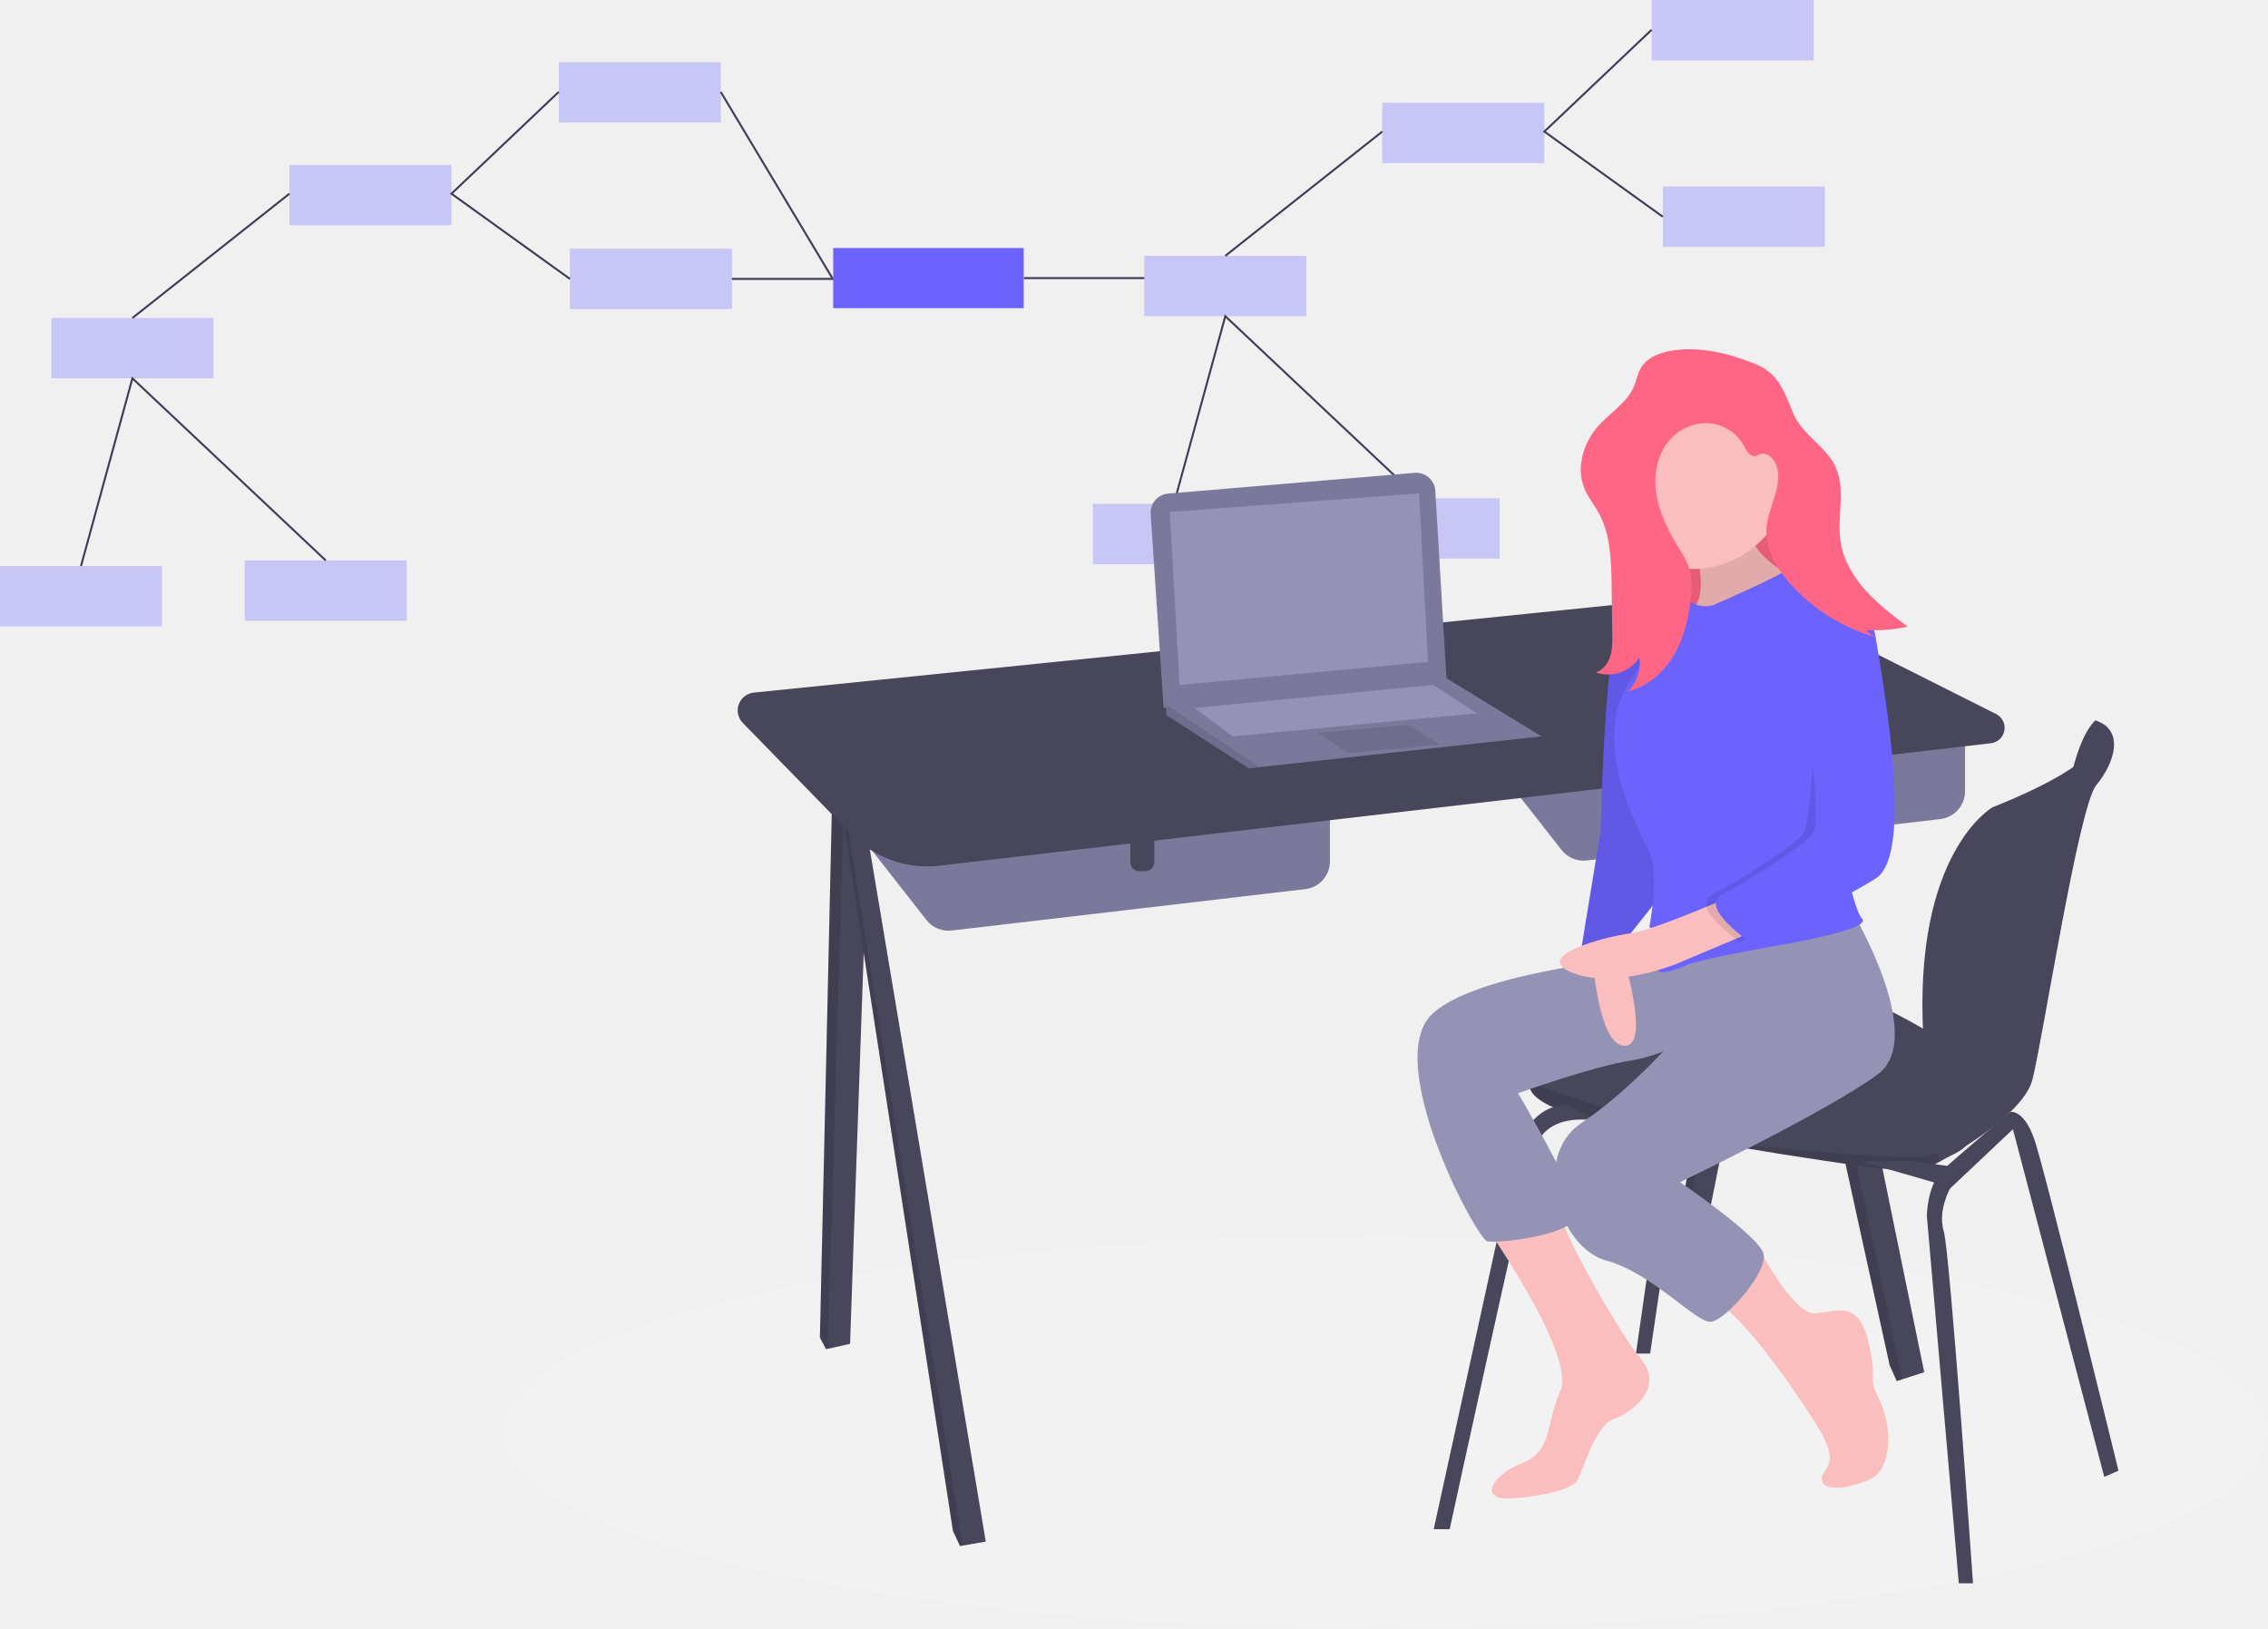
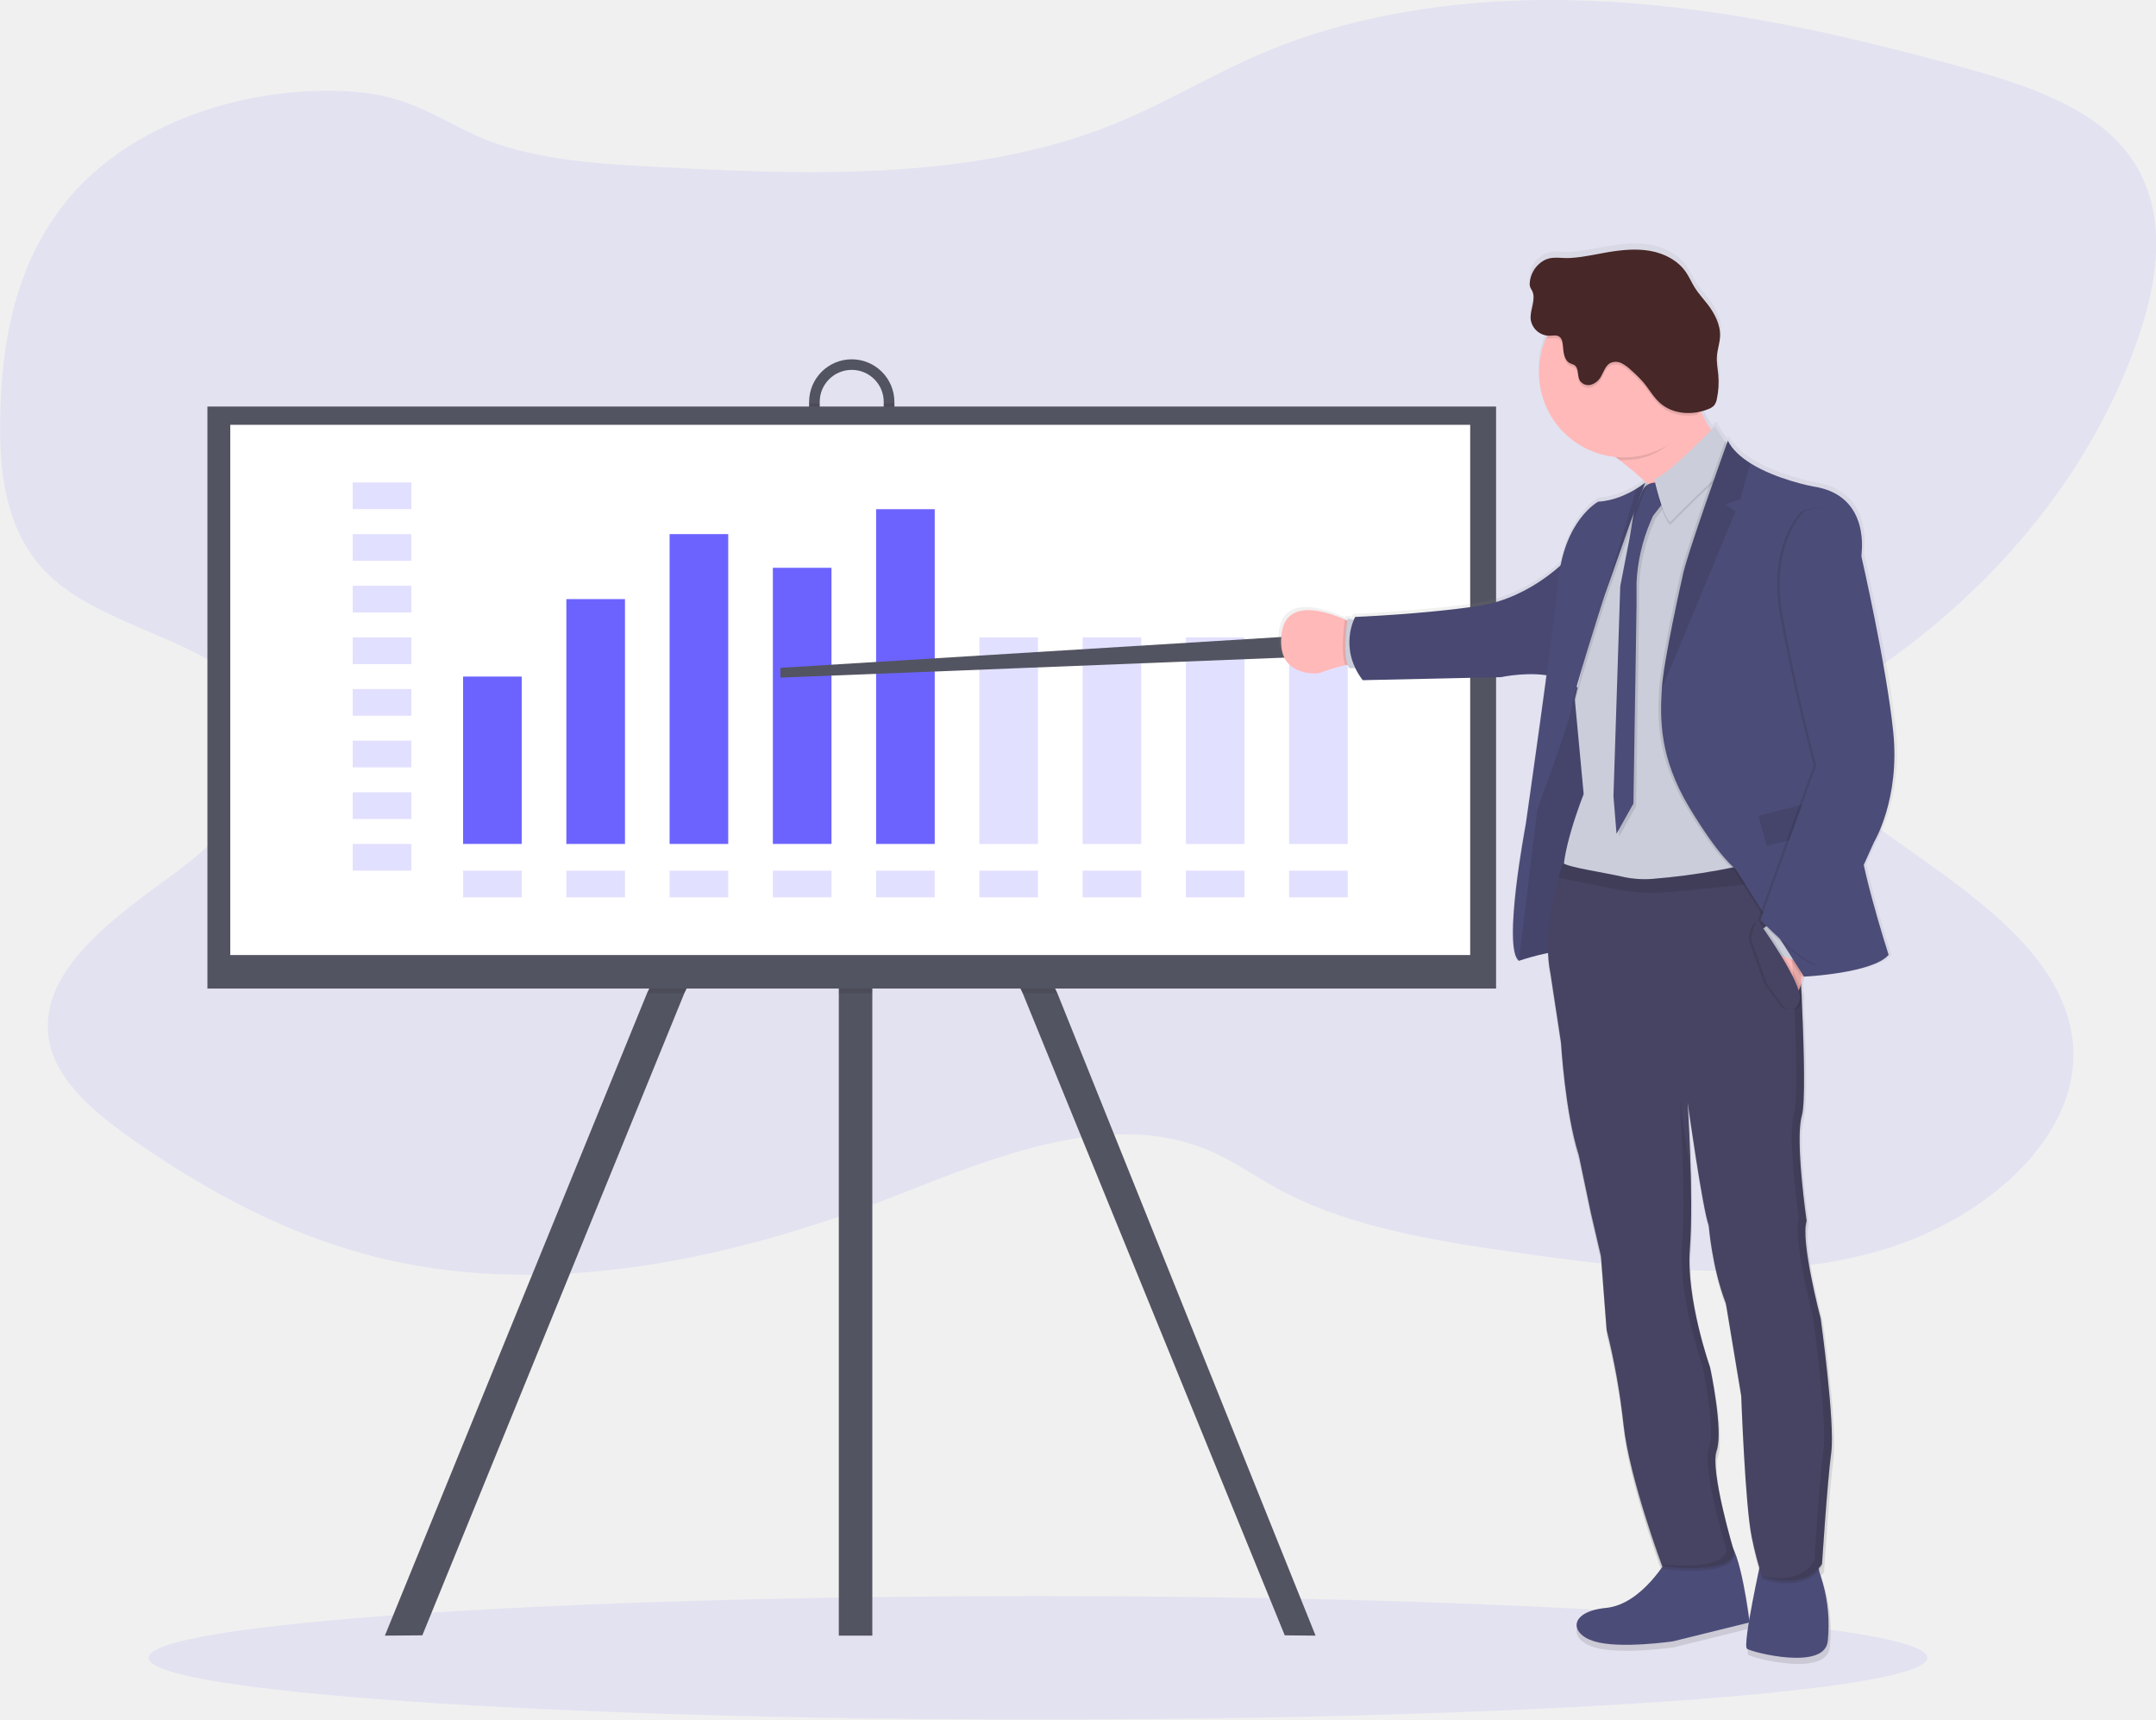
- <svg xmlns="http://www.w3.org/2000/svg" id="e87ddc62-7528-42a5-8b37-f74ed0351019" data-name="Layer 1" width="1131" height="812.206" viewBox="0 0 1131 812.206">
-   <rect x="689.328" y="51.267" width="80.802" height="30.092" fill="#6c63ff" opacity="0.3" />
-   <rect x="823.626" width="80.802" height="30.092" fill="#6c63ff" opacity="0.3" />
-   <rect x="829.198" y="93.061" width="80.802" height="30.092" fill="#6c63ff" opacity="0.3" />
-   <rect x="570.634" y="127.611" width="80.802" height="30.092" fill="#6c63ff" opacity="0.3" />
-   <rect x="545" y="251.321" width="80.802" height="30.092" fill="#6c63ff" opacity="0.3" />
-   <rect x="667.038" y="248.534" width="80.802" height="30.092" fill="#6c63ff" opacity="0.3" />
-   <polyline points="823.626 14.856 770.13 65.616 829.198 108.107" fill="none" stroke="#3f3d56" stroke-miterlimit="10" />
-   <line x1="689.328" y1="65.616" x2="611.034" y2="127.611" fill="none" stroke="#3f3d56" stroke-miterlimit="10" />
-   <polyline points="585.401 251.297 611.034 157.702 707.439 248.534" fill="none" stroke="#3f3d56" stroke-miterlimit="10" />
-   <rect x="144.328" y="82.267" width="80.802" height="30.092" fill="#6c63ff" opacity="0.3" />
-   <rect x="278.626" y="31" width="80.802" height="30.092" fill="#6c63ff" opacity="0.3" />
-   <rect x="284.198" y="124.061" width="80.802" height="30.092" fill="#6c63ff" opacity="0.3" />
-   <rect x="25.634" y="158.611" width="80.802" height="30.092" fill="#6c63ff" opacity="0.3" />
-   <rect y="282.321" width="80.802" height="30.092" fill="#6c63ff" opacity="0.3" />
-   <rect x="122.038" y="279.534" width="80.802" height="30.092" fill="#6c63ff" opacity="0.3" />
-   <polyline points="278.626 45.856 225.13 96.616 284.198 139.107" fill="none" stroke="#3f3d56" stroke-miterlimit="10" />
-   <line x1="144.328" y1="96.616" x2="66.034" y2="158.611" fill="none" stroke="#3f3d56" stroke-miterlimit="10" />
-   <polyline points="40.401 282.297 66.034 188.702 162.439 279.534" fill="none" stroke="#3f3d56" stroke-miterlimit="10" />
-   <line x1="365" y1="139.107" x2="456.634" y2="139.107" fill="none" stroke="#3f3d56" stroke-miterlimit="10" />
-   <rect x="415.5" y="123.706" width="95" height="30" fill="#6c63ff" />
-   <line x1="510.623" y1="138.706" x2="570.634" y2="138.706" fill="none" stroke="#3f3d56" stroke-miterlimit="10" />
-   <line x1="415.045" y1="138.706" x2="359.427" y2="45.856" fill="none" stroke="#3f3d56" stroke-miterlimit="10" />
-   <ellipse cx="691" cy="714.206" rx="440" ry="98" fill="#f2f2f2" />
-   <polygon points="894.984 391.611 852.078 606.582 842.79 606.582 841.768 604.994 838.809 600.39 875.964 399.572 881.604 397.21 894.984 391.611" fill="#47465a" />
-   <polygon points="881.604 397.21 841.768 604.994 838.809 600.39 875.964 399.572 881.604 397.21" opacity="0.1" />
-   <polygon points="959.564 684.432 948.533 687.988 945.852 688.855 942.313 680.893 881.604 403.96 887.916 402.545 901.177 399.572 959.564 684.432" fill="#47465a" />
-   <polygon points="948.533 687.988 945.852 688.855 942.313 680.893 881.604 403.96 887.916 402.545 948.533 687.988" opacity="0.1" />
-   <polygon points="433.636 391.611 423.905 670.277 412.753 672.754 411.962 672.931 408.865 667.181 415.058 394.264 421.016 393.415 433.636 391.611" fill="#47465a" />
-   <polygon points="421.016 393.415 412.753 672.754 411.962 672.931 408.865 667.181 415.058 394.264 421.016 393.415" opacity="0.1" />
-   <polygon points="491.581 768.917 480.045 770.907 478.753 771.128 475.215 763.609 419.039 399.572 420.658 399.081 429.213 396.476 491.581 768.917" fill="#47465a" />
-   <polygon points="480.045 770.907 478.753 771.128 475.215 763.609 419.039 399.572 420.658 399.081 480.045 770.907" opacity="0.1" />
-   <path d="M770.246,412.949l42.951,54.882a13.928,13.928,0,0,0,12.588,5.249l176.318-20.65a13.928,13.928,0,0,0,12.308-13.833v-40.688Z" transform="translate(-34.5 -43.89695)" fill="#7a799c" />
-   <path d="M880.388,377.898h11.943a0,0,0,0,1,0,0v17.236a4.438,4.438,0,0,1-4.438,4.438H884.825a4.438,4.438,0,0,1-4.438-4.438V377.898A0,0,0,0,1,880.388,377.898Z" fill="#47465a" />
-   <path d="M453.539,447.893l42.951,54.882a13.928,13.928,0,0,0,12.588,5.249l176.318-20.65A13.928,13.928,0,0,0,697.704,473.541V432.853Z" transform="translate(-34.5 -43.89695)" fill="#7a799c" />
-   <path d="M563.68,412.842h11.943a0,0,0,0,1,0,0v17.236a4.438,4.438,0,0,1-4.438,4.438H568.118a4.438,4.438,0,0,1-4.438-4.438V412.842A0,0,0,0,1,563.68,412.842Z" fill="#47465a" />
-   <path d="M502.885,475.688l524.459-61.09a7.713,7.713,0,0,0,2.578-14.549l-93.817-47.182a108.587,108.587,0,0,0-59.802-11.017L410.361,389.36a8.918,8.918,0,0,0-5.459,15.095l54.259,55.668A52.673,52.673,0,0,0,502.885,475.688Z" transform="translate(-34.5 -43.89695)" fill="#47465a" />
-   <path d="M1085.044,406.318l-5.61-3.101s-6.056,4.458-10.99,23.24,9.221.204,9.221.204l6.193-12.828Z" transform="translate(-34.5 -43.89695)" fill="#47465a" />
-   <path d="M1025.027,578.38s-5.75,26.982-8.404,34.502c-1.3,3.68-7.582,7.046-14.544,9.621a97.379,97.379,0,0,1-19.073,4.976c-7.52.885-103.947-14.155-150.834-24.328-31.587-6.852-35.669-14.712-34.971-19.109a6.38,6.38,0,0,1,1.796-3.45s46.444-31.405,62.811-46.444,48.656-3.096,84.042,3.096S1025.027,578.38,1025.027,578.38Z" transform="translate(-34.5 -43.89695)" fill="#47465a" />
-   <path d="M1079.434,403.217s21.674,14.155-51.31,43.348c0,0-39.669,22.367-34.505,114.503a25.27,25.27,0,0,0,3.673,11.702c7.53,12.385,23.666,43.737-3.227,47.63V627.478s48.656-24.328,53.964-45.117,23.001-136.237,31.848-146.853S1094.473,408.083,1079.434,403.217Z" transform="translate(-34.5 -43.89695)" fill="#47465a" />
-   <path d="M1002.079,622.502a97.379,97.379,0,0,1-19.073,4.976c-7.52.885-103.947-14.155-150.834-24.328-31.587-6.852-35.669-14.712-34.971-19.109,20.763,7.099,88.183,29.632,112.378,31.494,28.751,2.212,83.68,8.36,87.842,4.18C999.023,618.105,1000.664,619.804,1002.079,622.502Z" transform="translate(-34.5 -43.89695)" opacity="0.1" />
-   <path d="M749.457,806.621l42.021-191.971s7.52-20.347,24.77-19.462L832.172,603.15s-26.54-6.193-32.29,14.155S757.419,806.621,757.419,806.621Z" transform="translate(-34.5 -43.89695)" fill="#47465a" />
-   <polygon points="815.808 675.143 832.616 557.926 840.136 557.926 822.885 675.143 815.808 675.143" fill="#47465a" />
-   <path d="M1011.315,833.603l-15.924-183.124s0-15.482,7.962-23.001,33.665-28.97,33.665-28.97,6.587-1.551,11.895,13.489,42.021,165.431,42.021,165.431l-7.077,3.096L1038.297,607.131l-31.405,29.636s-6.193,11.058-3.096,21.232,14.597,175.604,14.597,175.604Z" transform="translate(-34.5 -43.89695)" fill="#47465a" />
-   <polygon points="927.717 579.158 967.526 590.658 976.373 582.254 953.372 579.158 927.717 579.158" fill="#47465a" />
-   <path d="M608.313,300.201l6.455,96.824,141.103-13.712-5.615-94.649a9.52,9.52,0,0,0-10.301-8.922L617.013,290.082A9.52,9.52,0,0,0,608.313,300.201Z" transform="translate(-34.5 -43.89695)" fill="#7a799c" />
-   <polygon points="768.7 367.282 628.039 382.627 622.731 383.206 581.595 356.667 581.595 350.916 721.37 338.328 768.7 367.282" fill="#7a799c" />
-   <polygon points="628.039 382.627 622.731 383.206 581.595 356.667 581.595 351.518 628.039 382.627" opacity="0.1" />
-   <polygon points="583.364 255.373 588.23 341.627 712.082 330.127 707.658 246.084 583.364 255.373" fill="#9493b6" />
-   <polygon points="657.233 365.513 672.272 375.687 717.832 371.263 702.35 361.532 657.233 365.513" opacity="0.1" />
-   <polygon points="595.749 353.128 614.769 367.282 736.41 355.782 714.736 341.627 595.749 353.128" fill="#9493b6" />
-   <rect x="811.605" y="222.42" width="89.793" height="89.793" fill="#ff6584" />
-   <rect x="811.605" y="222.42" width="89.793" height="89.793" opacity="0.1" />
-   <path d="M877.029,307.871s12.667,34.306,0,40.639,45.389,0,45.389,0l16.361-13.195s-36.945-10.556-31.667-34.834S877.029,307.871,877.029,307.871Z" transform="translate(-34.5 -43.89695)" fill="#fbbebe" />
-   <path d="M877.029,307.871s12.667,34.306,0,40.639,45.389,0,45.389,0l16.361-13.195s-36.945-10.556-31.667-34.834S877.029,307.871,877.029,307.871Z" transform="translate(-34.5 -43.89695)" opacity="0.1" />
-   <path d="M773.056,651.986s47.501,67.029,39.584,85.501-3.694,30.084-19.528,36.417-20.056,17.945-6.333,17.417,31.667-4.222,34.306-8.972,8.972-27.445,17.945-30.611S864.89,736.431,852.751,721.653s-42.725-69.21-40.363-74.717S773.056,651.986,773.056,651.986Z" transform="translate(-34.5 -43.89695)" fill="#fbbebe" />
-   <path d="M872.279,519.512s-98.168,6.333-123.501,30.084,22.167,112.418,27.445,113.474,46.445-3.167,44.862-14.778-29.556-59.112-29.556-59.112,36.417-13.195,56.473-16.361,42.223-17.945,42.223-17.945Z" transform="translate(-34.5 -43.89695)" fill="#9493b6" />
-   <path d="M827.417,504.734s1.583,58.584,16.361,60.695,0-44.862,0-44.862l-.528-17.945Z" transform="translate(-34.5 -43.89695)" fill="#fbbebe" />
-   <path d="M872.279,351.149s-27.445-7.917-32.723,13.195-6.861,93.946-6.861,93.946l-9.5,58.056s17.417-5.278,21.111-2.639l22.167-27.973Z" transform="translate(-34.5 -43.89695)" fill="#6c63ff" />
-   <path d="M872.279,351.149s-27.445-7.917-32.723,13.195-6.861,93.946-6.861,93.946l-9.5,58.056s17.417-5.278,21.111-2.639l22.167-27.973Z" transform="translate(-34.5 -43.89695)" opacity="0.1" />
-   <path d="M909.779,663.225s18.445,36.261,29.528,35.733,21.639-7.389,26.917,14.25-1.056,15.834,5.278,28.5,7.389,34.834-4.75,40.112-23.222,5.806-23.75,0,10.556-5.806-2.111-26.389-39.584-58.056-50.667-61.751S909.779,663.225,909.779,663.225Z" transform="translate(-34.5 -43.89695)" fill="#fbbebe" />
-   <path d="M957.78,497.873s38,63.334,13.195,81.806-98.696,53.834-98.696,53.834,39.584,26.917,41.695,35.889-19,33.25-26.389,33.778-29.028-24.278-52.251-30.611-37.473-51.723-12.139-68.612,49.084-44.862,49.084-44.862l-7.385-40.634Z" transform="translate(-34.5 -43.89695)" fill="#9493b6" />
-   <path d="M924.84,286.664c0,22.444-22.991,40.999-45.436,40.999a40.639,40.639,0,1,1,0-81.279C901.849,246.384,924.84,264.219,924.84,286.664Z" transform="translate(-34.5 -43.89695)" fill="#fbbebe" />
-   <path d="M889.696,345.343s36.417-15.834,36.417-17.945,21.111,4.75,25.861,8.972,7.389,3.694,10.556,12.139-15.834,87.084-15.834,87.084,10.556,60.695,16.361,66.501S916.085,516.345,916.085,516.345s-34.834,6.333-40.639,8.972-16.361,6.333-14.25,0,11.083-11.083-4.222-19c0,0,5.278-25.861,0-37.473s-29.556-53.834-10.028-84.445,28.5-41.695,28.5-41.695S882.307,348.51,889.696,345.343Z" transform="translate(-34.5 -43.89695)" fill="#6c63ff" />
-   <path d="M901.307,489.428S860.14,507.687,847.737,509.377s-49.876,11.19-29.292,19.635,51.723-4.222,51.723-4.222l43.806-18.472Z" transform="translate(-34.5 -43.89695)" fill="#fbbebe" />
-   <path d="M945.629,343.724s15.202-7.353,19.424,18.508,19,107.668,0,119.807-62.806,31.667-62.806,31.667-25.861-17.417-13.722-23.75,41.167-24.278,45.389-30.611,8.488-77.027,1.099-88.638S945.629,343.724,945.629,343.724Z" transform="translate(-34.5 -43.89695)" opacity="0.1" />
-   <path d="M944.585,337.427s21.111-1.056,25.334,24.806,19,107.668,0,119.807-62.806,31.667-62.806,31.667-25.861-17.417-13.722-23.75,41.167-24.278,45.389-30.611S935.613,387.038,928.224,375.427,944.585,337.427,944.585,337.427Z" transform="translate(-34.5 -43.89695)" fill="#6c63ff" />
-   <path d="M869.394,218.612c-6.479.882-13.429,3.252-16.689,8.92-1.595,2.774-2.111,6.027-3.34,8.982-3.391,8.153-11.628,13.021-17.574,19.548-7.75,8.507-11.598,21.326-7.028,31.887,1.77,4.09,4.644,7.593,6.824,11.48,6.081,10.843,6.405,23.865,6.578,36.296l.34,24.441c.052,3.732.093,7.54-1.03,11.099s-3.633,6.893-7.192,8.017a18.64,18.64,0,0,0,21.708-7.413,19.049,19.049,0,0,1-5.822,16.899c9.676-2.279,17.79-9.316,22.902-17.842s7.482-18.442,8.545-28.326c.562-5.228.76-10.633-.892-15.625-1.163-3.516-3.192-6.668-5.118-9.83-4.966-8.154-9.437-16.826-11.037-26.238s.006-19.738,6.118-27.072a24.454,24.454,0,0,1,19.315-8.856,21.503,21.503,0,0,1,17.928,10.975c1.412,2.658,3.421,6.26,6.282,5.326a15.523,15.523,0,0,0,1.549-.761c3.19-1.452,6.814,1.413,8.221,4.623,4.437,10.127-3.738,21.181-4.583,32.205-.786,10.255,4.931,19.926,11.765,27.612a90.717,90.717,0,0,0,44.353,27.25,12.449,12.449,0,0,1-6.434-3.997,84.47,84.47,0,0,0,20.757-1.74c-7.426-5.596-14.905-11.24-21.105-18.171s-11.11-15.316-12.447-24.518c-1.794-12.35,2.805-25.723-2.454-37.041-4.808-10.347-16.732-16.129-21.087-26.674-4.423-10.712-7.291-20.017-19.002-24.68C896.962,220.299,883.204,216.732,869.394,218.612Z" transform="translate(-34.5 -43.89695)" fill="#ff6584" />
+ <svg xmlns="http://www.w3.org/2000/svg" id="b8be6891-8c6c-471d-9cef-5646484caaf2" data-name="Layer 1" width="1044.13" height="832.56" viewBox="0 0 1044.13 832.56">
+   <defs>
+     <linearGradient id="d33503b9-d00b-4906-a77e-d13cea74428d" x1="-19.7" y1="839.45" x2="-19.7" y2="151.58" gradientTransform="translate(866.57)" gradientUnits="userSpaceOnUse">
+       <stop offset="0" stop-color="gray" stop-opacity="0.25" />
+       <stop offset="0.54" stop-color="gray" stop-opacity="0.12" />
+       <stop offset="1" stop-color="gray" stop-opacity="0.1" />
+     </linearGradient>
+   </defs>
+   <ellipse cx="502.68" cy="802.68" rx="430.73" ry="29.88" fill="#6c63ff" opacity="0.1" />
+   <path d="M112,128.84c-26.84,31.42-33.63,71.25-34,109.44-.26,26.93,3.42,56.14,25.9,76,29.59,26.13,86.4,31.28,101.06,64.67,13,29.67-17.25,59.52-46.31,80.46s-62.43,46.58-57,77.76c3.44,19.91,22.31,35.54,41.13,48.66,35.78,25,76,46.87,121.34,57.51,82.26,19.28,171.11-.68,248.19-30.9,47.45-18.6,102.54-41.43,149.66-22.3,12.44,5.05,23,12.68,34.47,19,33.35,18.27,74.08,25,113.72,30.71,58.1,8.4,119.16,15.41,175.14.26s104.36-59.46,95.79-106.72c-8.08-44.52-59.52-73.54-100.51-103.95-14.46-10.73-29.18-24.95-25.58-40.56,2.86-12.38,16.32-21,28.32-29,63.16-42.34,109.58-100.79,130.92-164.88,10.08-30.24,13.72-65.08-8.77-90.58-18.14-20.57-49.23-30.45-78.8-38.58C971.8,50.75,915.56,38,857.85,34.56S740.52,37.68,689.29,59.45c-24.57,10.45-46.84,24.21-71.65,34.27-70.44,28.56-153.44,24.72-232,20.21-28.07-1.61-57.41-4.47-81.78-16.73-21-10.58-33-18.16-59-19.34C193.9,75.55,141.18,94.62,112,128.84Z" transform="translate(-77.94 -33.72)" fill="#6c63ff" opacity="0.1" />
+   <polygon points="414.46 310.36 413.36 312.63 406.23 327.28 331.44 480.85 204.53 791.81 186.39 791.95 313.37 480.85 399.9 303.15 406.23 306.28 413.36 309.81 414.46 310.36" fill="#535461" />
+   <polygon points="637.12 791.95 622.19 791.81 495.27 480.85 422.45 331.31 413.36 312.63 412.25 310.36 413.36 309.81 422.45 305.31 426.82 303.15 512.05 480.85 637.12 791.95" fill="#535461" />
+   <rect x="406.23" y="261.38" width="16.23" height="530.57" fill="#535461" />
+   <path d="M490.43,207.69a20.67,20.67,0,0,0-20.65,20.65v7.38a20.66,20.66,0,1,0,41.31,0v-7.38A20.68,20.68,0,0,0,490.43,207.69Zm15.49,28a15.49,15.49,0,0,1-31,0v-7.38a15.49,15.49,0,1,1,31,0Z" transform="translate(-77.94 -33.72)" fill="#535461" />
+   <polygon points="512.05 480.85 495.27 480.85 422.45 331.31 422.45 480.85 406.23 480.85 406.23 327.28 331.44 480.85 313.37 480.85 399.9 303.15 406.23 306.28 406.23 261.38 422.45 261.38 422.45 305.31 426.82 303.15 512.05 480.85" opacity="0.1" />
+   <path d="M511.09,229.08v6.64a20.66,20.66,0,1,1-41.31,0v-6.64h5.16v6.64a15.49,15.49,0,0,0,31,0v-6.64Z" transform="translate(-77.94 -33.72)" opacity="0.1" />
+   <rect x="100.45" y="196.84" width="624.09" height="281.8" fill="#535461" />
+   <rect x="111.52" y="205.69" width="600.48" height="256.72" fill="#fff" />
+   <g opacity="0.2">
+     <rect x="170.82" y="233.6" width="28.39" height="12.93" fill="#6c63ff" />
+   </g>
+   <g opacity="0.2">
+     <rect x="170.82" y="258.61" width="28.39" height="12.93" fill="#6c63ff" />
+   </g>
+   <g opacity="0.2">
+     <rect x="170.82" y="283.61" width="28.39" height="12.93" fill="#6c63ff" />
+   </g>
+   <g opacity="0.2">
+     <rect x="170.82" y="308.61" width="28.39" height="12.93" fill="#6c63ff" />
+   </g>
+   <g opacity="0.2">
+     <rect x="170.82" y="333.62" width="28.39" height="12.93" fill="#6c63ff" />
+   </g>
+   <g opacity="0.2">
+     <rect x="170.82" y="358.62" width="28.39" height="12.93" fill="#6c63ff" />
+   </g>
+   <g opacity="0.2">
+     <rect x="170.82" y="383.62" width="28.39" height="12.93" fill="#6c63ff" />
+   </g>
+   <g opacity="0.2">
+     <rect x="170.82" y="408.62" width="28.39" height="12.93" fill="#6c63ff" />
+   </g>
+   <g opacity="0.2">
+     <rect x="224.27" y="421.56" width="28.39" height="12.93" fill="#6c63ff" />
+   </g>
+   <g opacity="0.2">
+     <rect x="274.28" y="421.56" width="28.39" height="12.93" fill="#6c63ff" />
+   </g>
+   <g opacity="0.2">
+     <rect x="324.28" y="421.56" width="28.39" height="12.93" fill="#6c63ff" />
+   </g>
+   <g opacity="0.2">
+     <rect x="374.29" y="421.56" width="28.39" height="12.93" fill="#6c63ff" />
+   </g>
+   <g opacity="0.2">
+     <rect x="424.29" y="421.56" width="28.39" height="12.93" fill="#6c63ff" />
+   </g>
+   <g opacity="0.2">
+     <rect x="474.3" y="421.56" width="28.39" height="12.93" fill="#6c63ff" />
+   </g>
+   <g opacity="0.2">
+     <rect x="524.3" y="421.56" width="28.39" height="12.93" fill="#6c63ff" />
+   </g>
+   <g opacity="0.2">
+     <rect x="574.31" y="421.56" width="28.39" height="12.93" fill="#6c63ff" />
+   </g>
+   <g opacity="0.2">
+     <rect x="624.31" y="421.56" width="28.39" height="12.93" fill="#6c63ff" />
+   </g>
+   <rect x="224.27" y="327.58" width="28.39" height="81.04" fill="#6c63ff" />
+   <rect x="274.28" y="290.08" width="28.39" height="118.55" fill="#6c63ff" />
+   <rect x="324.28" y="258.61" width="28.39" height="150.02" fill="#6c63ff" />
+   <rect x="374.29" y="274.92" width="28.39" height="133.7" fill="#6c63ff" />
+   <rect x="424.29" y="246.54" width="28.39" height="162.09" fill="#6c63ff" />
+   <g opacity="0.2">
+     <rect x="474.3" y="308.61" width="28.39" height="100.01" fill="#6c63ff" />
+   </g>
+   <g opacity="0.2">
+     <rect x="524.3" y="308.61" width="28.39" height="100.01" fill="#6c63ff" />
+   </g>
+   <g opacity="0.2">
+     <rect x="574.31" y="308.61" width="28.39" height="100.01" fill="#6c63ff" />
+   </g>
+   <g opacity="0.2">
+     <rect x="624.31" y="308.61" width="28.39" height="100.01" fill="#6c63ff" />
+   </g>
+   <polygon points="621.05 308.39 377.95 323.35 377.95 328.09 626.23 318.24 621.05 308.39" fill="#535461" />
+   <path d="M986.81,440.87s12.72-20.92,9.34-53.74-15.61-85.94-15.61-85.94,5.31-29.76-23.49-33.94c0,0-17.9-3.33-30.7-11.38-4.76-3-8.81-6.63-11-11,0,0-.17.49-.5,1.39a15.87,15.87,0,0,1-.78-1.39s-.07.18-.18.5L909,237.75s-.67.71-1.8,1.88a50.88,50.88,0,0,1-5-9,26,26,0,0,0,3.57-1.14,7,7,0,0,0,2.91-1.86,7.38,7.38,0,0,0,1.32-3.29,40,40,0,0,0,.66-11.56c-.27-3-.88-6-.67-9.05.22-3.25,1.37-6.39,1.53-9.65.28-5.74-2.57-11.2-6.09-15.75-2.1-2.71-4.46-5.23-6.28-8.13-1.58-2.52-2.73-5.3-4.43-7.75-4-5.7-10.67-9.06-17.51-10.25s-13.88-.45-20.73.68c-6,1-12,2.45-18,2.8-5.24.3-9.51-1.47-14.31,2a13.84,13.84,0,0,0-5.58,10,5.29,5.29,0,0,0,.15,2,14.37,14.37,0,0,0,1,1.95c2.13,4.2-1.11,9.19-.69,13.88a9.27,9.27,0,0,0,8.2,8.08c-.19.4-.4.79-.58,1.2a41.48,41.48,0,0,0,33.87,58.07l1.86,1.43c4.2,3.25,8.92,7.14,13.47,11.37l-.09.07-.74-.42a39.84,39.84,0,0,1-4.36,3c-4.21,2.58-11,5.93-18.64,6.31,0,0-13.68,7.25-18.39,31.16-6.76,6.06-21.23,17-40.35,19.85-26.87,4-60,5.31-60,5.31s-.27.48-.65,1.36l-3.06-.56s0,.37-.13,1l-1.2-.54c-9.49-4.15-28.45-10.2-30.85,6.47-3.22,22.36,18.1,19.79,18.1,19.79a99.42,99.42,0,0,1,12.93-3.93l1.19-.23a6.62,6.62,0,0,0,.84,1.64h2.9a34.23,34.23,0,0,0,3.63,5.9l67.58-1.48s11.55-2.52,22.21-.92c-4.65,34.76-10.14,72.88-10.14,72.88S805.15,492.69,813.2,499a122.5,122.5,0,0,1,14.26-3.82,64.9,64.9,0,0,0,1.18,11.11L833.79,540s2,34.44,8.69,55l5.9,28.1,4.94,21.24,2.78,36.05a342.38,342.38,0,0,1,8.26,46.44c2.61,24.22,16.78,63.36,18.67,68.51-4.84,6.85-14.78,18.47-27.25,19.67-17.8,1.72-18.23,12.45-5.79,16.31s38.62,0,38.62,0l36.92-9.13c-1.11,6.81-1.69,12.19-.88,12.77,2.36,1.72,38.19,11,39.48-3.86q.15-1.84.27-3.57a75.59,75.59,0,0,0-3.75-28.1c-.29-.89-.55-1.79-.78-2.69a16.59,16.59,0,0,0,1.46-1.89s2.58-40.12,4.51-54.5c.15-1.15.25-2.55.3-4.13.89-17.24-5.4-62.59-5.4-62.59s-7.77-29.5-7.48-43.06a12.94,12.94,0,0,1,.57-3.32s0-.27-.1-.72c0-.19.09-.39.15-.57,0,0-3.94-27-3.39-43.06a33.31,33.31,0,0,1,1-7.1,46.65,46.65,0,0,0,.95-9.27c.5-11-.08-30-.88-47.82.09-.3.18-.6.25-.95a9.3,9.3,0,0,0-.49-4.2c-.06-1.15-.11-2.29-.17-3.42.33-1.13.6-2.33.84-3.57l.52,0,0,.07s33.62-1.61,41.35-10.62c0,0-7.81-24.27-12.14-44ZM841.93,365.38l-.53-.19c.85-3,1.86-6.49,3-10.15C843.43,359,842.59,362.6,841.93,365.38Zm34.12-99.49.15.14-.16-.09Zm42,520.52c-1.81-6.23-9-31.63-8.77-43.74a12.34,12.34,0,0,1,.55-3.1,23.16,23.16,0,0,0,1-6.77c.72-12.64-4.12-35.29-4.12-35.29s-10.83-30.55-10-54.81c0-.61.07-1.22.11-1.83.18-2.3.32-4.79.42-7.42v-.05c.41-9.37.32-20.65.05-31.17l-.06-.39c-.37-13.93-1.06-26.47-1.35-31.43,1,7.17,7.4,51.8,10.16,59.1,0,0,1.51,20.59,8.37,38l7.52,45.26s1.93,53.86,5.14,69.09c1.44,6.78,2.66,11.35,3.57,14.33-1.3,6.07-3.4,16.24-4.81,24.66C925,815.36,922.08,794.44,918.06,786.41Z" transform="translate(-77.94 -33.72)" fill="url(#d33503b9-d00b-4906-a77e-d13cea74428d)" />
+   <path d="M885.9,787.8s-12.55,22.75-30.2,24.45-18.07,12.33-5.74,16.16,38.28,0,38.28,0l37-9.14s-4.47-36.58-10.42-38.49S885.9,787.8,885.9,787.8Z" transform="translate(-77.94 -33.72)" fill="#4c4c78" />
+   <path d="M931,788.22s-9.36,42.1-7,43.81,37.85,10.84,39.13-3.83q.15-1.85.27-3.54a75.06,75.06,0,0,0-3.72-27.85c-1-3-1.7-6.21-1.44-8.59C958.83,782.27,931,788.22,931,788.22Z" transform="translate(-77.94 -33.72)" fill="#4c4c78" />
+   <path d="M919.39,255.21s-28.71,70.52-23.6,47.87c3.38-15-18.47-34.93-33.58-46.64-7.69-6-13.63-9.81-13.63-9.81s53.9-62.84,50.08-35.73a40.83,40.83,0,0,0,2.94,21.88C907.55,246.92,919.39,255.21,919.39,255.21Z" transform="translate(-77.94 -33.72)" fill="#ffb9b9" />
+   <path d="M736,355.39c-1.52-.39-4-.14-6.57.41a98.72,98.72,0,0,0-12.81,3.89s-21.13,2.55-17.94-19.61c2.37-16.52,21.16-10.52,30.57-6.42,3.2,1.41,5.32,2.59,5.32,2.59Z" transform="translate(-77.94 -33.72)" fill="#ffb9b9" />
+   <path d="M736,355.39c-1.52-.39-4-.14-6.57.41-2.3-5.8-.55-19.55-.18-22.14,3.2,1.41,5.32,2.59,5.32,2.59Z" transform="translate(-77.94 -33.72)" opacity="0.1" />
+   <path d="M736.09,334.23l-5.53-1s-2.83,19,.87,24h6.36Z" transform="translate(-77.94 -33.72)" fill="#cbcdda" />
+   <path d="M847,368.9s-16.9-10.11-18.92,2.65-4.68,34.56-4.68,34.56l-4.68,27.75-6.06,55.6.85,9.46s18-6.06,22.22-3.93,7.66-23.39,7.66-23.39l7-26.37,1.06-55.92Z" transform="translate(-77.94 -33.72)" fill="#4c4c78" />
+   <path d="M847,368.9s-16.9-10.11-18.92,2.65-4.68,34.56-4.68,34.56l-4.68,27.75-6.06,55.6.85,9.46s18-6.06,22.22-3.93,7.66-23.39,7.66-23.39l7-26.37,1.06-55.92Z" transform="translate(-77.94 -33.72)" opacity="0.1" />
+   <path d="M837.89,303.4s-17.54,19.78-44.17,23.76-59.49,5.27-59.49,5.27-8.29,14.83,3.67,30.62l67-1.48s14.83-3.22,26.32,0Z" transform="translate(-77.94 -33.72)" fill="#4c4c78" />
+   <path d="M837.89,303.4s-17.54,19.78-44.17,23.76-59.49,5.27-59.49,5.27-8.29,14.83,3.67,30.62l67-1.48s14.83-3.22,26.32,0Z" transform="translate(-77.94 -33.72)" opacity="0.05" />
+   <path d="M692.29,384.58" transform="translate(-77.94 -33.72)" fill="none" stroke="blue" stroke-miterlimit="10" />
+   <path d="M898.76,232.17c-6.54,14-17.91,24.32-34.4,24.32-.73,0-1.44,0-2.15-.05-7.69-6-13.63-9.81-13.63-9.81s53.9-62.84,50.08-35.73C897.48,219.2,896.13,225.94,898.76,232.17Z" transform="translate(-77.94 -33.72)" opacity="0.1" />
+   <path d="M905.44,214.12A41.09,41.09,0,1,1,864.36,173,41,41,0,0,1,905.44,214.12Z" transform="translate(-77.94 -33.72)" fill="#ffb9b9" />
+   <path d="M930.55,465.22s-91.64,8.09-95-3.61,9.35-43.38,9.35-43.38L840.76,374l-.15-1.69s11.48-47.85,11.06-51.67c-.4-3.44,18.48-43.59,22.36-51.8.46-.95.7-1.47.7-1.47l.73.42.32.19,4.49,2.62L898,266.4l21.37-11.19,2,122.41Z" transform="translate(-77.94 -33.72)" fill="#cbcdda" />
+   <path d="M882.92,268.85s-6.27-1.7-8.72,4.57a65,65,0,0,1-3.4,7.87l-2.44,14.56-4.47,23-3.3,101.75,1.49,18.07,8.19-14.56L871.76,329V317.17a85.64,85.64,0,0,1,6.82-29.7l1.14-2.67,7.12-9.15Z" transform="translate(-77.94 -33.72)" opacity="0.1" />
+   <path d="M881.65,267.57s-6.28-1.7-8.72,4.57a64.48,64.48,0,0,1-3.41,7.87l-2.44,14.57-4.47,23-3.29,101.75,1.49,18.08L869,422.8l1.49-95.05V315.89a86.09,86.09,0,0,1,6.82-29.7l1.15-2.67,7.12-9.14Z" transform="translate(-77.94 -33.72)" fill="#4c4c78" />
+   <path d="M908.44,241.31s-21.69,23-29.35,25.73c0,0,3.83,17.44,7.66,20.84,0,0,22.76-23.21,26.79-25.09l3.38-8.27Z" transform="translate(-77.94 -33.72)" opacity="0.1" />
+   <path d="M908.44,240s-21.69,23-29.35,25.73c0,0,3.83,17.44,7.66,20.84,0,0,22.76-23.21,26.79-25.09l3.38-8.26Z" transform="translate(-77.94 -33.72)" fill="#cbcdda" />
+   <path d="M876,267.37l-.22.6-6.95,18.63L856.4,321.75s-.11.36-.33,1c-2.06,6.4-13.13,41.13-15.31,51.22l-.15-1.69s11.48-47.85,11.06-51.67c-.4-3.44,18.48-43.59,22.36-51.8.62-.42,1.1-.78,1.43-1.05Z" transform="translate(-77.94 -33.72)" opacity="0.1" />
+   <path d="M874.73,267.36l-7.18,19.24-12.43,35.15s-.11.36-.33,1c-2.18,6.82-14.61,45.75-15.61,52.87-1.13,7.82-16.76,50.09-16.76,50.09l-8.93,73.19c-8-6.21,3.36-66,3.36-66s12.76-88.67,15.78-118.17,19.31-38.12,19.31-38.12c7.52-.38,14.3-3.7,18.47-6.25A39,39,0,0,0,874.73,267.36Z" transform="translate(-77.94 -33.72)" fill="#4c4c78" />
+   <path d="M964.78,738.25c-1.91,14.25-4.46,54-4.46,54-8.93,13.39-28.71,6.16-28.71,6.16s-2.12-4-5.31-19.14-5.1-68.47-5.1-68.47L913.75,666c-6.8-17.23-8.29-37.64-8.29-37.64-3-7.87-10.21-59.54-10.21-59.54s3,46.35,1.07,70.81S906.09,697,906.09,697s6.6,30.84,3.19,40.41,8.51,49.11,8.51,49.11c-1,11.49-34.86,6.81-34.86,6.81S867,750.58,864.21,724.85a340,340,0,0,0-8.19-46l-2.76-35.73L848.36,622l-5.84-27.85c-6.6-20.41-8.61-54.54-8.61-54.54l-5.11-33.49c-3.34-16.56,1-36,3.88-46.17,1.25-4.41,2.25-7.1,2.25-7.1,2.93,2.08,19.71,4.52,28.39,6.5a49.76,49.76,0,0,0,14.5,1.16,323.1,323.1,0,0,0,64.79-11.88c1.43-.43,2.19-.68,2.19-.68l.45,3.83,1.06,9.12,1.89,16.19s5.74,86.33,2.34,98,2.34,51,2.34,51c-3.19,9.33,6.8,47.25,6.8,47.25S966.7,724,964.78,738.25Z" transform="translate(-77.94 -33.72)" opacity="0.1" />
+   <path d="M964.78,737c-1.91,14.25-4.46,54-4.46,54-8.93,13.4-28.71,6.16-28.71,6.16s-2.12-4-5.31-19.13-5.1-68.48-5.1-68.48l-7.45-44.86C907,647.46,905.46,627,905.46,627c-3-7.87-10.21-59.54-10.21-59.54s3,46.35,1.07,70.81,9.77,57.41,9.77,57.41,6.6,30.84,3.19,40.41,8.51,49.12,8.51,49.12c-1,11.48-34.86,6.8-34.86,6.8S867,749.31,864.21,723.57a340,340,0,0,0-8.19-46l-2.76-35.72-4.9-21.05-5.84-27.85c-6.6-20.42-8.61-54.55-8.61-54.55l-5.11-33.49c-3.34-16.56,1-36,3.88-46.17,1.25-4.4,2.25-7.09,2.25-7.09,2.93,2.08,19.71,4.51,28.39,6.49a49.42,49.42,0,0,0,14.5,1.16,323.1,323.1,0,0,0,64.79-11.88l2.19-.67.45,3.82,1.06,9.13,1.89,16.19s5.74,86.32,2.34,98,2.34,51,2.34,51c-3.19,9.32,6.8,47.24,6.8,47.24S966.7,722.73,964.78,737Z" transform="translate(-77.94 -33.72)" fill="#474463" />
+   <path d="M905.44,214.12A41,41,0,0,1,900,234.6c-6.4,1.13-13.21-.12-18-4.35-3.28-2.89-5.4-6.84-8.22-10.19a61.71,61.71,0,0,0-5.87-5.79,18.63,18.63,0,0,0-4.63-3.37,6.29,6.29,0,0,0-5.55-.06c-2.26,1.26-3,4.07-4.31,6.31a8.43,8.43,0,0,1-4.71,4.11,5,5,0,0,1-5.63-1.91c-1.39-2.39-.37-6.12-2.7-7.58a14.87,14.87,0,0,0-1.9-.78c-3-1.36-3.35-5.39-3.61-8.69-.13-1.62-.48-3.45-1.84-4.32s-3.15-.43-4.77-.4a6.19,6.19,0,0,1-1.43-.11,41.09,41.09,0,0,1,78.65,16.65Z" transform="translate(-77.94 -33.72)" opacity="0.1" />
+   <path d="M824.31,160.68a13.72,13.72,0,0,0-5.53,9.94,5.12,5.12,0,0,0,.15,1.95,13.18,13.18,0,0,0,1,1.94c2.1,4.17-1.11,9.11-.7,13.76a9.15,9.15,0,0,0,9,8c1.62,0,3.4-.48,4.77.4s1.71,2.7,1.84,4.32c.26,3.3.59,7.33,3.6,8.69a16.81,16.81,0,0,1,1.9.78c2.34,1.46,1.32,5.2,2.71,7.58a5,5,0,0,0,5.63,1.91,8.4,8.4,0,0,0,4.7-4.1c1.29-2.25,2.06-5,4.32-6.31a6.26,6.26,0,0,1,5.55.05,18.67,18.67,0,0,1,4.63,3.38,60.54,60.54,0,0,1,5.87,5.79c2.82,3.34,4.94,7.29,8.22,10.18,6.18,5.43,15.64,6,23.26,2.87a7.06,7.06,0,0,0,2.89-1.84,7.34,7.34,0,0,0,1.31-3.27,39.65,39.65,0,0,0,.66-11.45c-.27-3-.88-6-.67-9,.21-3.22,1.36-6.33,1.52-9.55.28-5.7-2.55-11.11-6-15.62-2.08-2.69-4.42-5.18-6.22-8.06-1.57-2.5-2.71-5.25-4.39-7.67-3.94-5.65-10.58-9-17.36-10.17s-13.75-.45-20.54.68c-5.92,1-11.88,2.42-17.88,2.77C833.3,159,829.07,157.23,824.31,160.68Z" transform="translate(-77.94 -33.72)" fill="#472727" />
+   <path d="M874.73,267.36l-7.18,19.24-12.43,35.15s-.11.36-.33,1l0,.05,15.64-52.46A39,39,0,0,0,874.73,267.36Z" transform="translate(-77.94 -33.72)" opacity="0.1" />
+   <path d="M952.35,487.55s.74,23.28-5.53,29.13l-16.69-31.47,14-6.81Z" transform="translate(-77.94 -33.72)" fill="#ffb9b9" />
+   <path d="M991.31,496.05c-7.66,8.93-41,10.53-41,10.53l-33-52s-7.81-5.42-22.48-29.83-14.19-43.21-13.37-57.25,10-54.39,10-54.39c1.43-9.08,22-66,22-66,2.16,4.31,6.18,7.91,10.88,10.88,12.7,8,30.43,11.28,30.43,11.28,28.56,4.15,23.29,33.65,23.29,33.65s.32,114.67-1.44,128.39S991.31,496.05,991.31,496.05Z" transform="translate(-77.94 -33.72)" opacity="0.1" />
+   <polygon points="874.84 458.29 873.88 466.8 862.29 462.55 853.79 449.68 860.17 444.68 874.84 458.29" fill="#cbcdda" />
+   <path d="M952.37,459.05l-6.06.62-58.43,5.84a94.65,94.65,0,0,1-28.1-1.38l-27.1-5.42c1.25-4.4,2.25-7.09,2.25-7.09,2.93,2.08,19.71,4.51,28.39,6.49a49.42,49.42,0,0,0,14.5,1.16,323.1,323.1,0,0,0,64.79-11.88l2.64,3.15Z" transform="translate(-77.94 -33.72)" opacity="0.1" />
+   <g opacity="0.1">
+     <path d="M835.54,451.94a5.3,5.3,0,0,1-.56-.32s0,.06-.06.15Z" transform="translate(-77.94 -33.72)" />
+     <path d="M959.73,672.12s-10-37.92-6.8-47.24c0,0-5.74-39.3-2.33-51s-2.35-98-2.35-98l-1.89-16.19-1.06-9.13-.44-3.82-2.2.67-1.36.4.17,1.48,1.06,9.12,1.89,16.19s5.74,86.33,2.35,98,2.33,51,2.33,51c-3.19,9.33,6.8,47.24,6.8,47.24s7,50.62,5.11,64.86-4.47,54-4.47,54c-6.52,9.79-18.83,8.57-25,7.2l.11.24s19.78,7.24,28.71-6.16c0,0,2.55-39.77,4.47-54S959.73,672.12,959.73,672.12Z" transform="translate(-77.94 -33.72)" />
+     <path d="M909.34,736.13c3.4-9.57-3.19-40.41-3.19-40.41s-11.69-33-9.78-57.41c.8-10.19.75-24.17.41-37-2.71-16.55-5.31-35-5.31-35s3,46.35,1.08,70.8,9.77,57.42,9.77,57.42,6.6,30.83,3.19,40.4S914,784,914,784c-.85,9.2-22.7,8-31.37,7.2l.33.88s33.81,4.68,34.87-6.8C917.85,785.25,905.94,745.7,909.34,736.13Z" transform="translate(-77.94 -33.72)" />
+   </g>
+   <path d="M992.58,496.05c-7.65,8.93-41,10.53-41,10.53l-33-52s-7.81-5.42-22.49-29.83-14.18-43.21-13.37-57.25,10-54.39,10-54.39c1.43-9.08,22-66,22-66,2.15,4.31,6.17,7.91,10.88,10.88,12.7,8,30.43,11.28,30.43,11.28,28.55,4.15,23.28,33.65,23.28,33.65s.32,114.67-1.44,128.39S992.58,496.05,992.58,496.05Z" transform="translate(-77.94 -33.72)" fill="#4c4c78" />
+   <path d="M920.83,275.33,913.65,278l4.78,3.35-35.7,86.12c.83-14,10-54.39,10-54.39,1.43-9.08,22-66,22-66,2.15,4.31,6.17,7.91,10.88,10.88Z" transform="translate(-77.94 -33.72)" opacity="0.1" />
+   <polygon points="851.5 395.03 888.02 385.62 892.81 400.45 855.49 409.55 851.5 395.03" opacity="0.1" />
+   <path d="M950.33,281.39S933.74,297,940,331.79s16.27,72.56,16.27,72.56l-27,74.8s18.82,19.62,28.07,22l26.95-59.81s12.6-20.73,9.25-53.26-15.47-85.17-15.47-85.17S978.08,270.87,950.33,281.39Z" transform="translate(-77.94 -33.72)" opacity="0.1" />
+   <path d="M951.6,281.39S935,297,941.24,331.79s16.26,72.56,16.26,72.56l-27,74.8s18.82,19.62,28.07,22l27-59.81s12.6-20.73,9.25-53.26-15.47-85.17-15.47-85.17S979.35,270.87,951.6,281.39Z" transform="translate(-77.94 -33.72)" fill="#4c4c78" />
+   <path d="M931.4,480.74s21.05,29.14,19.46,36.9-7.76,3.61-7.76,3.61l-8.29-11.37-7.45-21.27S928.09,479.43,931.4,480.74Z" transform="translate(-77.94 -33.72)" opacity="0.1" />
+   <path d="M928.85,480.74s21,29.14,19.46,36.9-7.76,3.61-7.76,3.61l-8.3-11.37-7.44-21.27S925.54,479.43,928.85,480.74Z" transform="translate(-77.94 -33.72)" opacity="0.1" />
+   <path d="M930.13,480.74s21,29.14,19.45,36.9-7.76,3.61-7.76,3.61l-8.29-11.37-7.44-21.27S926.81,479.43,930.13,480.74Z" transform="translate(-77.94 -33.72)" fill="#474463" />
</svg>
